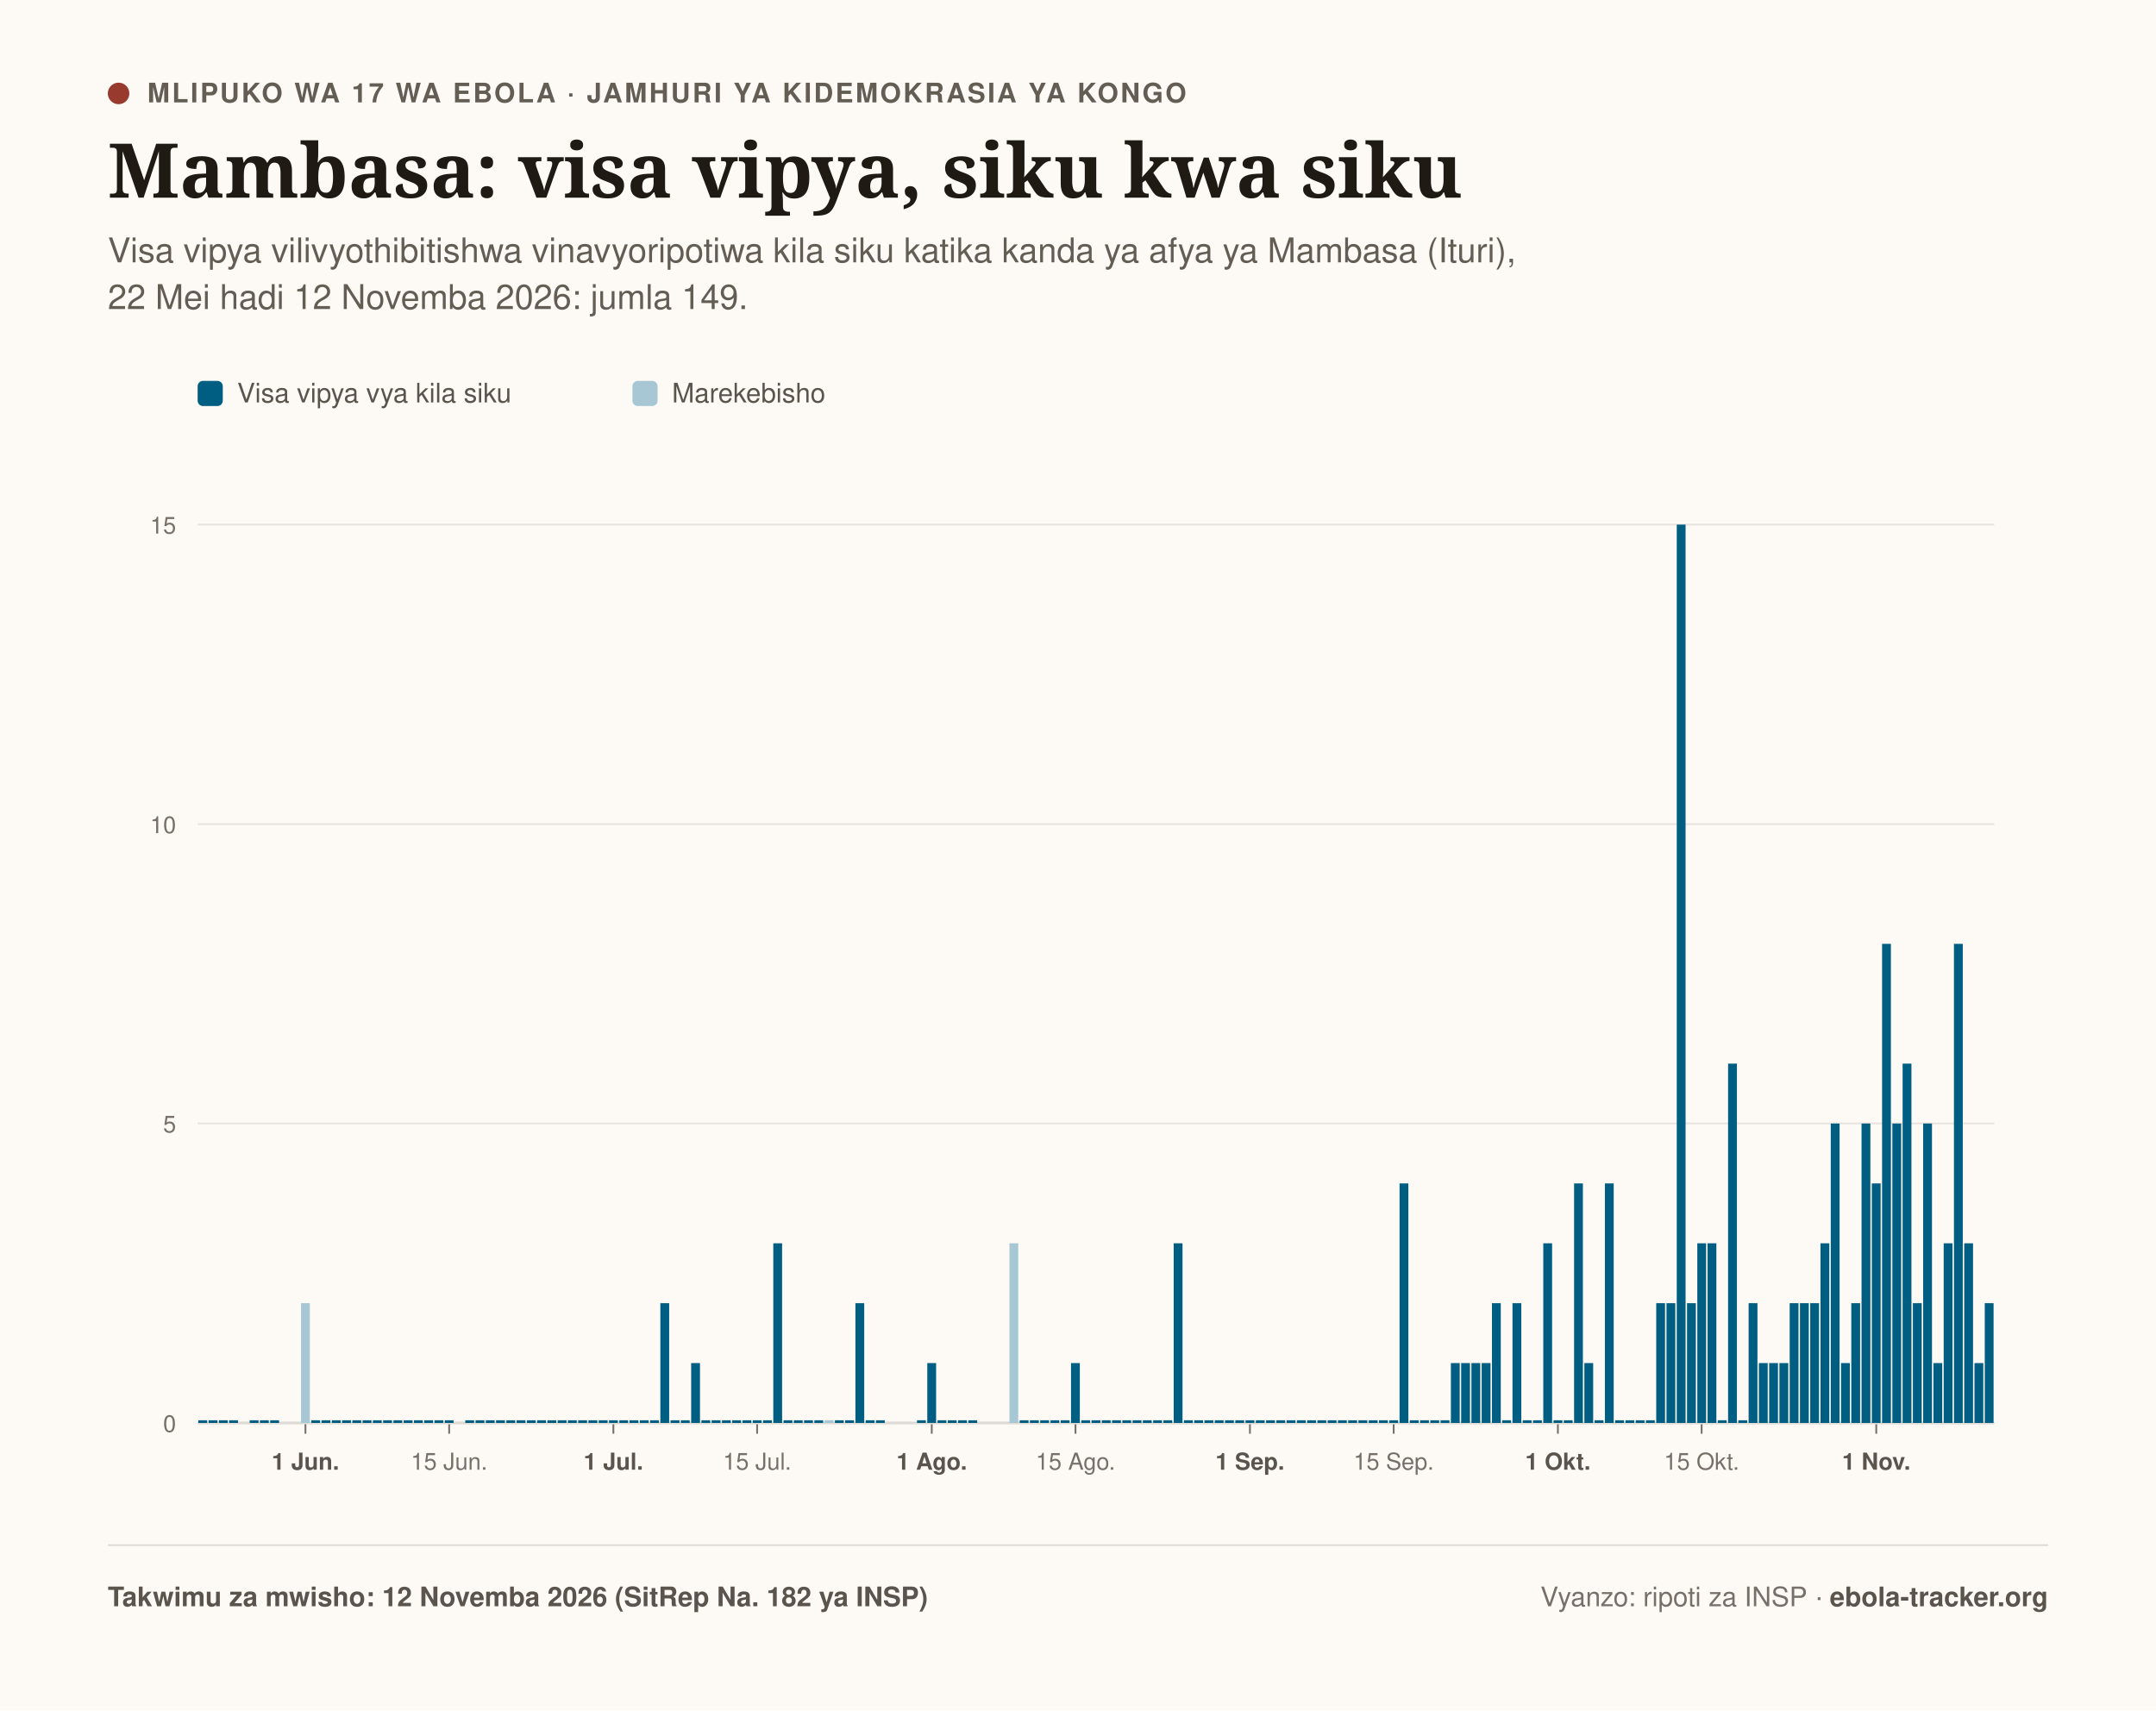
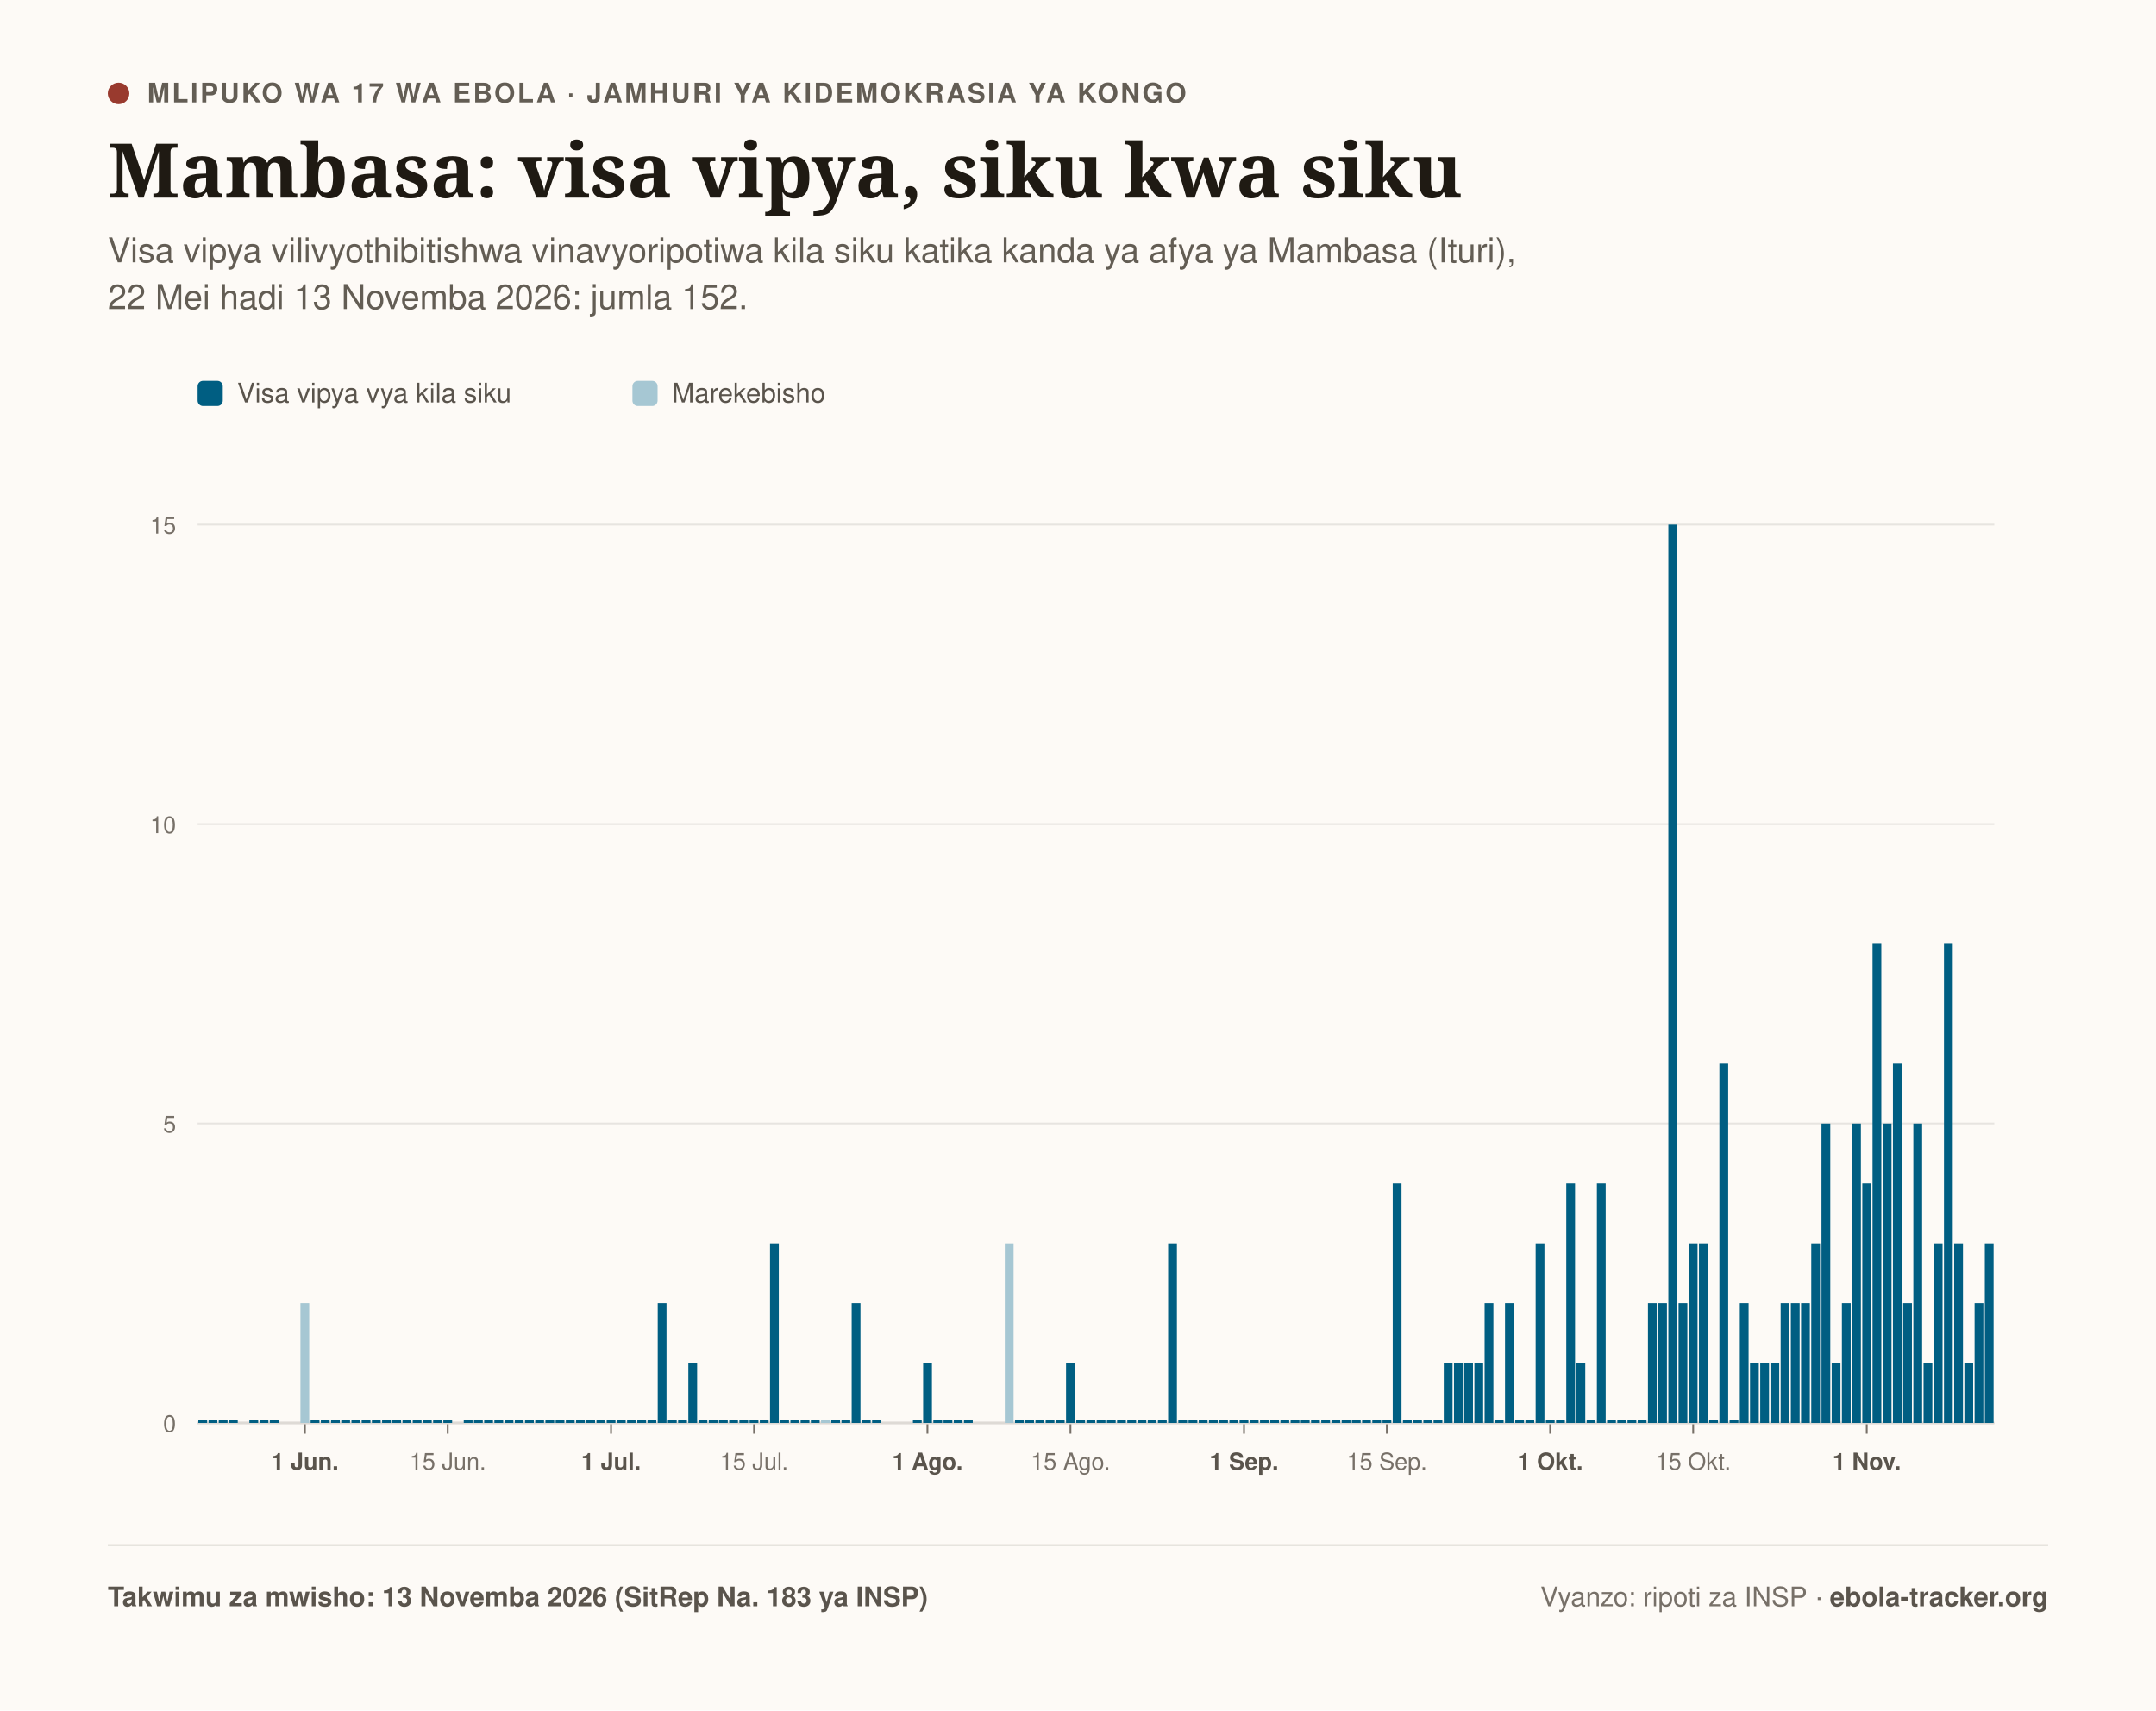
- <svg xmlns="http://www.w3.org/2000/svg" viewBox="0 0 1200 952" role="img" aria-label="Mambasa: visa vipya, siku kwa siku. Visa vipya vilivyothibitishwa vinavyoripotiwa kila siku katika kanda ya afya ya Mambasa (Ituri), 22 Mei hadi 12 Novemba 2026: jumla 149.">
+ <svg xmlns="http://www.w3.org/2000/svg" viewBox="0 0 1200 952" role="img" aria-label="Mambasa: visa vipya, siku kwa siku. Visa vipya vilivyothibitishwa vinavyoripotiwa kila siku katika kanda ya afya ya Mambasa (Ituri), 22 Mei hadi 13 Novemba 2026: jumla 152.">
  <rect width="1200" height="952" fill="#FDFAF6" />
  <circle cx="66" cy="52" r="6" fill="#993A2E" />
  <text x="82.0" y="57.0" font-family="'Public Sans',Helvetica,Arial,sans-serif" font-size="15" font-weight="700" fill="#635D54" text-anchor="start" letter-spacing=".08em">MLIPUKO WA 17 WA EBOLA · JAMHURI YA KIDEMOKRASIA YA KONGO</text>
  <text x="60.0" y="110.0" font-family="'Source Serif 4',Georgia,serif" font-size="42" font-weight="600" fill="#1F1A13" text-anchor="start">Mambasa: visa vipya, siku kwa siku</text>
  <text x="60.0" y="146.0" font-family="'Public Sans',Helvetica,Arial,sans-serif" font-size="19" font-weight="400" fill="#635D54" text-anchor="start">Visa vipya vilivyothibitishwa vinavyoripotiwa kila siku katika kanda ya afya ya Mambasa (Ituri),</text>
-   <text x="60.0" y="172.0" font-family="'Public Sans',Helvetica,Arial,sans-serif" font-size="19" font-weight="400" fill="#635D54" text-anchor="start">22 Mei hadi 12 Novemba 2026: jumla 149.</text>
+   <text x="60.0" y="172.0" font-family="'Public Sans',Helvetica,Arial,sans-serif" font-size="19" font-weight="400" fill="#635D54" text-anchor="start">22 Mei hadi 13 Novemba 2026: jumla 152.</text>
  <rect x="110" y="212" width="14" height="14" rx="3" fill="#005E82" />
  <text x="132.0" y="224.0" font-family="'Public Sans',Helvetica,Arial,sans-serif" font-size="15" font-weight="400" fill="#5A544C" text-anchor="start">Visa vipya vya kila siku</text>
  <rect x="352" y="212" width="14" height="14" rx="3" fill="#a6c7d3" />
  <text x="374.0" y="224.0" font-family="'Public Sans',Helvetica,Arial,sans-serif" font-size="15" font-weight="400" fill="#5A544C" text-anchor="start">Marekebisho</text>
  <line x1="110" x2="1110" y1="792.0" y2="792.0" stroke="#E7E4E0" />
  <text x="98.0" y="797.0" font-family="'Public Sans',Helvetica,Arial,sans-serif" font-size="13" font-weight="400" fill="#777068" text-anchor="end">0</text>
  <line x1="110" x2="1110" y1="625.3" y2="625.3" stroke="#E7E4E0" />
  <text x="98.0" y="630.3" font-family="'Public Sans',Helvetica,Arial,sans-serif" font-size="13" font-weight="400" fill="#777068" text-anchor="end">5</text>
  <line x1="110" x2="1110" y1="458.7" y2="458.7" stroke="#E7E4E0" />
  <text x="98.0" y="463.7" font-family="'Public Sans',Helvetica,Arial,sans-serif" font-size="13" font-weight="400" fill="#777068" text-anchor="end">10</text>
  <line x1="110" x2="1110" y1="292.0" y2="292.0" stroke="#E7E4E0" />
  <text x="98.0" y="297.0" font-family="'Public Sans',Helvetica,Arial,sans-serif" font-size="13" font-weight="400" fill="#777068" text-anchor="end">15</text>
-   <line x1="170.0" x2="170.0" y1="792" y2="798" stroke="#777068" />
-   <text x="170.0" y="818.0" font-family="'Public Sans',Helvetica,Arial,sans-serif" font-size="13" font-weight="600" fill="#5A544C" text-anchor="middle">1 Jun.</text>
-   <line x1="250.0" x2="250.0" y1="792" y2="798" stroke="#777068" />
-   <text x="250.0" y="818.0" font-family="'Public Sans',Helvetica,Arial,sans-serif" font-size="13" font-weight="400" fill="#777068" text-anchor="middle">15 Jun.</text>
-   <line x1="341.4" x2="341.4" y1="792" y2="798" stroke="#777068" />
-   <text x="341.4" y="818.0" font-family="'Public Sans',Helvetica,Arial,sans-serif" font-size="13" font-weight="600" fill="#5A544C" text-anchor="middle">1 Jul.</text>
-   <line x1="421.4" x2="421.4" y1="792" y2="798" stroke="#777068" />
-   <text x="421.4" y="818.0" font-family="'Public Sans',Helvetica,Arial,sans-serif" font-size="13" font-weight="400" fill="#777068" text-anchor="middle">15 Jul.</text>
-   <line x1="518.6" x2="518.6" y1="792" y2="798" stroke="#777068" />
-   <text x="518.6" y="818.0" font-family="'Public Sans',Helvetica,Arial,sans-serif" font-size="13" font-weight="600" fill="#5A544C" text-anchor="middle">1 Ago.</text>
-   <line x1="598.6" x2="598.6" y1="792" y2="798" stroke="#777068" />
-   <text x="598.6" y="818.0" font-family="'Public Sans',Helvetica,Arial,sans-serif" font-size="13" font-weight="400" fill="#777068" text-anchor="middle">15 Ago.</text>
-   <line x1="695.7" x2="695.7" y1="792" y2="798" stroke="#777068" />
-   <text x="695.7" y="818.0" font-family="'Public Sans',Helvetica,Arial,sans-serif" font-size="13" font-weight="600" fill="#5A544C" text-anchor="middle">1 Sep.</text>
-   <line x1="775.7" x2="775.7" y1="792" y2="798" stroke="#777068" />
-   <text x="775.7" y="818.0" font-family="'Public Sans',Helvetica,Arial,sans-serif" font-size="13" font-weight="400" fill="#777068" text-anchor="middle">15 Sep.</text>
-   <line x1="867.1" x2="867.1" y1="792" y2="798" stroke="#777068" />
-   <text x="867.1" y="818.0" font-family="'Public Sans',Helvetica,Arial,sans-serif" font-size="13" font-weight="600" fill="#5A544C" text-anchor="middle">1 Okt.</text>
-   <line x1="947.1" x2="947.1" y1="792" y2="798" stroke="#777068" />
-   <text x="947.1" y="818.0" font-family="'Public Sans',Helvetica,Arial,sans-serif" font-size="13" font-weight="400" fill="#777068" text-anchor="middle">15 Okt.</text>
-   <line x1="1044.3" x2="1044.3" y1="792" y2="798" stroke="#777068" />
-   <text x="1044.3" y="818.0" font-family="'Public Sans',Helvetica,Arial,sans-serif" font-size="13" font-weight="600" fill="#5A544C" text-anchor="middle">1 Nov.</text>
+   <line x1="169.7" x2="169.7" y1="792" y2="798" stroke="#777068" />
+   <text x="169.7" y="818.0" font-family="'Public Sans',Helvetica,Arial,sans-serif" font-size="13" font-weight="600" fill="#5A544C" text-anchor="middle">1 Jun.</text>
+   <line x1="249.2" x2="249.2" y1="792" y2="798" stroke="#777068" />
+   <text x="249.2" y="818.0" font-family="'Public Sans',Helvetica,Arial,sans-serif" font-size="13" font-weight="400" fill="#777068" text-anchor="middle">15 Jun.</text>
+   <line x1="340.1" x2="340.1" y1="792" y2="798" stroke="#777068" />
+   <text x="340.1" y="818.0" font-family="'Public Sans',Helvetica,Arial,sans-serif" font-size="13" font-weight="600" fill="#5A544C" text-anchor="middle">1 Jul.</text>
+   <line x1="419.7" x2="419.7" y1="792" y2="798" stroke="#777068" />
+   <text x="419.7" y="818.0" font-family="'Public Sans',Helvetica,Arial,sans-serif" font-size="13" font-weight="400" fill="#777068" text-anchor="middle">15 Jul.</text>
+   <line x1="516.2" x2="516.2" y1="792" y2="798" stroke="#777068" />
+   <text x="516.2" y="818.0" font-family="'Public Sans',Helvetica,Arial,sans-serif" font-size="13" font-weight="600" fill="#5A544C" text-anchor="middle">1 Ago.</text>
+   <line x1="595.8" x2="595.8" y1="792" y2="798" stroke="#777068" />
+   <text x="595.8" y="818.0" font-family="'Public Sans',Helvetica,Arial,sans-serif" font-size="13" font-weight="400" fill="#777068" text-anchor="middle">15 Ago.</text>
+   <line x1="692.4" x2="692.4" y1="792" y2="798" stroke="#777068" />
+   <text x="692.4" y="818.0" font-family="'Public Sans',Helvetica,Arial,sans-serif" font-size="13" font-weight="600" fill="#5A544C" text-anchor="middle">1 Sep.</text>
+   <line x1="771.9" x2="771.9" y1="792" y2="798" stroke="#777068" />
+   <text x="771.9" y="818.0" font-family="'Public Sans',Helvetica,Arial,sans-serif" font-size="13" font-weight="400" fill="#777068" text-anchor="middle">15 Sep.</text>
+   <line x1="862.8" x2="862.8" y1="792" y2="798" stroke="#777068" />
+   <text x="862.8" y="818.0" font-family="'Public Sans',Helvetica,Arial,sans-serif" font-size="13" font-weight="600" fill="#5A544C" text-anchor="middle">1 Okt.</text>
+   <line x1="942.4" x2="942.4" y1="792" y2="798" stroke="#777068" />
+   <text x="942.4" y="818.0" font-family="'Public Sans',Helvetica,Arial,sans-serif" font-size="13" font-weight="400" fill="#777068" text-anchor="middle">15 Okt.</text>
+   <line x1="1039.0" x2="1039.0" y1="792" y2="798" stroke="#777068" />
+   <text x="1039.0" y="818.0" font-family="'Public Sans',Helvetica,Arial,sans-serif" font-size="13" font-weight="600" fill="#5A544C" text-anchor="middle">1 Nov.</text>
  <line x1="110" x2="1110" y1="792" y2="792" stroke="#DEDAD5" stroke-width="1.5" />
-   <rect x="110.40" y="790.50" width="4.91" height="1.50" fill="#005E82" />
-   <rect x="116.11" y="790.50" width="4.91" height="1.50" fill="#005E82" />
-   <rect x="121.83" y="790.50" width="4.91" height="1.50" fill="#005E82" />
-   <rect x="127.54" y="790.50" width="4.91" height="1.50" fill="#005E82" />
-   <rect x="138.97" y="790.50" width="4.91" height="1.50" fill="#005E82" />
-   <rect x="144.69" y="790.50" width="4.91" height="1.50" fill="#005E82" />
-   <rect x="150.40" y="790.50" width="4.91" height="1.50" fill="#005E82" />
-   <rect x="167.54" y="725.33" width="4.91" height="66.67" fill="#a6c7d3" />
-   <rect x="173.26" y="790.50" width="4.91" height="1.50" fill="#005E82" />
-   <rect x="178.97" y="790.50" width="4.91" height="1.50" fill="#005E82" />
-   <rect x="184.69" y="790.50" width="4.91" height="1.50" fill="#005E82" />
-   <rect x="190.40" y="790.50" width="4.91" height="1.50" fill="#005E82" />
-   <rect x="196.11" y="790.50" width="4.91" height="1.50" fill="#005E82" />
-   <rect x="201.83" y="790.50" width="4.91" height="1.50" fill="#005E82" />
-   <rect x="207.54" y="790.50" width="4.91" height="1.50" fill="#005E82" />
-   <rect x="213.26" y="790.50" width="4.91" height="1.50" fill="#005E82" />
-   <rect x="218.97" y="790.50" width="4.91" height="1.50" fill="#005E82" />
-   <rect x="224.69" y="790.50" width="4.91" height="1.50" fill="#005E82" />
-   <rect x="230.40" y="790.50" width="4.91" height="1.50" fill="#005E82" />
-   <rect x="236.11" y="790.50" width="4.91" height="1.50" fill="#005E82" />
-   <rect x="241.83" y="790.50" width="4.91" height="1.50" fill="#005E82" />
-   <rect x="247.54" y="790.50" width="4.91" height="1.50" fill="#005E82" />
-   <rect x="258.97" y="790.50" width="4.91" height="1.50" fill="#005E82" />
-   <rect x="264.69" y="790.50" width="4.91" height="1.50" fill="#005E82" />
-   <rect x="270.40" y="790.50" width="4.91" height="1.50" fill="#005E82" />
-   <rect x="276.11" y="790.50" width="4.91" height="1.50" fill="#005E82" />
-   <rect x="281.83" y="790.50" width="4.91" height="1.50" fill="#005E82" />
-   <rect x="287.54" y="790.50" width="4.91" height="1.50" fill="#005E82" />
-   <rect x="293.26" y="790.50" width="4.91" height="1.50" fill="#005E82" />
-   <rect x="298.97" y="790.50" width="4.91" height="1.50" fill="#005E82" />
-   <rect x="304.69" y="790.50" width="4.91" height="1.50" fill="#005E82" />
-   <rect x="310.40" y="790.50" width="4.91" height="1.50" fill="#005E82" />
-   <rect x="316.11" y="790.50" width="4.91" height="1.50" fill="#005E82" />
-   <rect x="321.83" y="790.50" width="4.91" height="1.50" fill="#005E82" />
-   <rect x="327.54" y="790.50" width="4.91" height="1.50" fill="#005E82" />
-   <rect x="333.26" y="790.50" width="4.91" height="1.50" fill="#005E82" />
-   <rect x="338.97" y="790.50" width="4.91" height="1.50" fill="#005E82" />
-   <rect x="344.69" y="790.50" width="4.91" height="1.50" fill="#005E82" />
-   <rect x="350.40" y="790.50" width="4.91" height="1.50" fill="#005E82" />
-   <rect x="356.11" y="790.50" width="4.91" height="1.50" fill="#005E82" />
-   <rect x="361.83" y="790.50" width="4.91" height="1.50" fill="#005E82" />
-   <rect x="367.54" y="725.33" width="4.91" height="66.67" fill="#005E82" />
-   <rect x="373.26" y="790.50" width="4.91" height="1.50" fill="#005E82" />
-   <rect x="378.97" y="790.50" width="4.91" height="1.50" fill="#005E82" />
-   <rect x="384.69" y="758.67" width="4.91" height="33.33" fill="#005E82" />
-   <rect x="390.40" y="790.50" width="4.91" height="1.50" fill="#005E82" />
-   <rect x="396.11" y="790.50" width="4.91" height="1.50" fill="#005E82" />
-   <rect x="401.83" y="790.50" width="4.91" height="1.50" fill="#005E82" />
-   <rect x="407.54" y="790.50" width="4.91" height="1.50" fill="#005E82" />
-   <rect x="413.26" y="790.50" width="4.91" height="1.50" fill="#005E82" />
-   <rect x="418.97" y="790.50" width="4.91" height="1.50" fill="#005E82" />
-   <rect x="424.69" y="790.50" width="4.91" height="1.50" fill="#005E82" />
-   <rect x="430.40" y="692.00" width="4.91" height="100.00" fill="#005E82" />
-   <rect x="436.11" y="790.50" width="4.91" height="1.50" fill="#005E82" />
-   <rect x="441.83" y="790.50" width="4.91" height="1.50" fill="#005E82" />
-   <rect x="447.54" y="790.50" width="4.91" height="1.50" fill="#005E82" />
-   <rect x="453.26" y="790.50" width="4.91" height="1.50" fill="#005E82" />
-   <rect x="458.97" y="790.50" width="4.91" height="1.50" fill="#a6c7d3" />
-   <rect x="464.69" y="790.50" width="4.91" height="1.50" fill="#005E82" />
-   <rect x="470.40" y="790.50" width="4.91" height="1.50" fill="#005E82" />
-   <rect x="476.11" y="725.33" width="4.91" height="66.67" fill="#005E82" />
-   <rect x="481.83" y="790.50" width="4.91" height="1.50" fill="#005E82" />
-   <rect x="487.54" y="790.50" width="4.91" height="1.50" fill="#005E82" />
-   <rect x="510.40" y="790.50" width="4.91" height="1.50" fill="#005E82" />
-   <rect x="516.11" y="758.67" width="4.91" height="33.33" fill="#005E82" />
-   <rect x="521.83" y="790.50" width="4.91" height="1.50" fill="#005E82" />
-   <rect x="527.54" y="790.50" width="4.91" height="1.50" fill="#005E82" />
-   <rect x="533.26" y="790.50" width="4.91" height="1.50" fill="#005E82" />
-   <rect x="538.97" y="790.50" width="4.91" height="1.50" fill="#005E82" />
-   <rect x="561.83" y="692.00" width="4.91" height="100.00" fill="#a6c7d3" />
-   <rect x="567.54" y="790.50" width="4.91" height="1.50" fill="#005E82" />
-   <rect x="573.26" y="790.50" width="4.91" height="1.50" fill="#005E82" />
-   <rect x="578.97" y="790.50" width="4.91" height="1.50" fill="#005E82" />
-   <rect x="584.69" y="790.50" width="4.91" height="1.50" fill="#005E82" />
-   <rect x="590.40" y="790.50" width="4.91" height="1.50" fill="#005E82" />
-   <rect x="596.11" y="758.67" width="4.91" height="33.33" fill="#005E82" />
-   <rect x="601.83" y="790.50" width="4.91" height="1.50" fill="#005E82" />
-   <rect x="607.54" y="790.50" width="4.91" height="1.50" fill="#005E82" />
-   <rect x="613.26" y="790.50" width="4.91" height="1.50" fill="#005E82" />
-   <rect x="618.97" y="790.50" width="4.91" height="1.50" fill="#005E82" />
-   <rect x="624.69" y="790.50" width="4.91" height="1.50" fill="#005E82" />
-   <rect x="630.40" y="790.50" width="4.91" height="1.50" fill="#005E82" />
-   <rect x="636.11" y="790.50" width="4.91" height="1.50" fill="#005E82" />
-   <rect x="641.83" y="790.50" width="4.91" height="1.50" fill="#005E82" />
-   <rect x="647.54" y="790.50" width="4.91" height="1.50" fill="#005E82" />
-   <rect x="653.26" y="692.00" width="4.91" height="100.00" fill="#005E82" />
-   <rect x="658.97" y="790.50" width="4.91" height="1.50" fill="#005E82" />
-   <rect x="664.69" y="790.50" width="4.91" height="1.50" fill="#005E82" />
-   <rect x="670.40" y="790.50" width="4.91" height="1.50" fill="#005E82" />
-   <rect x="676.11" y="790.50" width="4.91" height="1.50" fill="#005E82" />
-   <rect x="681.83" y="790.50" width="4.91" height="1.50" fill="#005E82" />
-   <rect x="687.54" y="790.50" width="4.91" height="1.50" fill="#005E82" />
-   <rect x="693.26" y="790.50" width="4.91" height="1.50" fill="#005E82" />
-   <rect x="698.97" y="790.50" width="4.91" height="1.50" fill="#005E82" />
-   <rect x="704.69" y="790.50" width="4.91" height="1.50" fill="#005E82" />
-   <rect x="710.40" y="790.50" width="4.91" height="1.50" fill="#005E82" />
-   <rect x="716.11" y="790.50" width="4.91" height="1.50" fill="#005E82" />
-   <rect x="721.83" y="790.50" width="4.91" height="1.50" fill="#005E82" />
-   <rect x="727.54" y="790.50" width="4.91" height="1.50" fill="#005E82" />
-   <rect x="733.26" y="790.50" width="4.91" height="1.50" fill="#005E82" />
-   <rect x="738.97" y="790.50" width="4.91" height="1.50" fill="#005E82" />
-   <rect x="744.69" y="790.50" width="4.91" height="1.50" fill="#005E82" />
-   <rect x="750.40" y="790.50" width="4.91" height="1.50" fill="#005E82" />
-   <rect x="756.11" y="790.50" width="4.91" height="1.50" fill="#005E82" />
-   <rect x="761.83" y="790.50" width="4.91" height="1.50" fill="#005E82" />
-   <rect x="767.54" y="790.50" width="4.91" height="1.50" fill="#005E82" />
-   <rect x="773.26" y="790.50" width="4.91" height="1.50" fill="#005E82" />
-   <rect x="778.97" y="658.67" width="4.91" height="133.33" fill="#005E82" />
-   <rect x="784.69" y="790.50" width="4.91" height="1.50" fill="#005E82" />
-   <rect x="790.40" y="790.50" width="4.91" height="1.50" fill="#005E82" />
-   <rect x="796.11" y="790.50" width="4.91" height="1.50" fill="#005E82" />
-   <rect x="801.83" y="790.50" width="4.91" height="1.50" fill="#005E82" />
-   <rect x="807.54" y="758.67" width="4.91" height="33.33" fill="#005E82" />
-   <rect x="813.26" y="758.67" width="4.91" height="33.33" fill="#005E82" />
-   <rect x="818.97" y="758.67" width="4.91" height="33.33" fill="#005E82" />
-   <rect x="824.69" y="758.67" width="4.91" height="33.33" fill="#005E82" />
-   <rect x="830.40" y="725.33" width="4.91" height="66.67" fill="#005E82" />
-   <rect x="836.11" y="790.50" width="4.91" height="1.50" fill="#005E82" />
-   <rect x="841.83" y="725.33" width="4.91" height="66.67" fill="#005E82" />
-   <rect x="847.54" y="790.50" width="4.91" height="1.50" fill="#005E82" />
-   <rect x="853.26" y="790.50" width="4.91" height="1.50" fill="#005E82" />
-   <rect x="858.97" y="692.00" width="4.91" height="100.00" fill="#005E82" />
-   <rect x="864.69" y="790.50" width="4.91" height="1.50" fill="#005E82" />
-   <rect x="870.40" y="790.50" width="4.91" height="1.50" fill="#005E82" />
-   <rect x="876.11" y="658.67" width="4.91" height="133.33" fill="#005E82" />
-   <rect x="881.83" y="758.67" width="4.91" height="33.33" fill="#005E82" />
-   <rect x="887.54" y="790.50" width="4.91" height="1.50" fill="#005E82" />
-   <rect x="893.26" y="658.67" width="4.91" height="133.33" fill="#005E82" />
-   <rect x="898.97" y="790.50" width="4.91" height="1.50" fill="#005E82" />
-   <rect x="904.69" y="790.50" width="4.91" height="1.50" fill="#005E82" />
-   <rect x="910.40" y="790.50" width="4.91" height="1.50" fill="#005E82" />
-   <rect x="916.11" y="790.50" width="4.91" height="1.50" fill="#005E82" />
-   <rect x="921.83" y="725.33" width="4.91" height="66.67" fill="#005E82" />
-   <rect x="927.54" y="725.33" width="4.91" height="66.67" fill="#005E82" />
-   <rect x="933.26" y="292.00" width="4.91" height="500.00" fill="#005E82" />
-   <rect x="938.97" y="725.33" width="4.91" height="66.67" fill="#005E82" />
-   <rect x="944.69" y="692.00" width="4.91" height="100.00" fill="#005E82" />
-   <rect x="950.40" y="692.00" width="4.91" height="100.00" fill="#005E82" />
-   <rect x="956.11" y="790.50" width="4.91" height="1.50" fill="#005E82" />
-   <rect x="961.83" y="592.00" width="4.91" height="200.00" fill="#005E82" />
-   <rect x="967.54" y="790.50" width="4.91" height="1.50" fill="#005E82" />
-   <rect x="973.26" y="725.33" width="4.91" height="66.67" fill="#005E82" />
-   <rect x="978.97" y="758.67" width="4.91" height="33.33" fill="#005E82" />
-   <rect x="984.69" y="758.67" width="4.91" height="33.33" fill="#005E82" />
-   <rect x="990.40" y="758.67" width="4.91" height="33.33" fill="#005E82" />
-   <rect x="996.11" y="725.33" width="4.91" height="66.67" fill="#005E82" />
-   <rect x="1001.83" y="725.33" width="4.91" height="66.67" fill="#005E82" />
-   <rect x="1007.54" y="725.33" width="4.91" height="66.67" fill="#005E82" />
-   <rect x="1013.26" y="692.00" width="4.91" height="100.00" fill="#005E82" />
-   <rect x="1018.97" y="625.33" width="4.91" height="166.67" fill="#005E82" />
-   <rect x="1024.69" y="758.67" width="4.91" height="33.33" fill="#005E82" />
-   <rect x="1030.40" y="725.33" width="4.91" height="66.67" fill="#005E82" />
-   <rect x="1036.11" y="625.33" width="4.91" height="166.67" fill="#005E82" />
-   <rect x="1041.83" y="658.67" width="4.91" height="133.33" fill="#005E82" />
-   <rect x="1047.54" y="525.33" width="4.91" height="266.67" fill="#005E82" />
-   <rect x="1053.26" y="625.33" width="4.91" height="166.67" fill="#005E82" />
-   <rect x="1058.97" y="592.00" width="4.91" height="200.00" fill="#005E82" />
-   <rect x="1064.69" y="725.33" width="4.91" height="66.67" fill="#005E82" />
-   <rect x="1070.40" y="625.33" width="4.91" height="166.67" fill="#005E82" />
-   <rect x="1076.11" y="758.67" width="4.91" height="33.33" fill="#005E82" />
-   <rect x="1081.83" y="692.00" width="4.91" height="100.00" fill="#005E82" />
-   <rect x="1087.54" y="525.33" width="4.91" height="266.67" fill="#005E82" />
-   <rect x="1093.26" y="692.00" width="4.91" height="100.00" fill="#005E82" />
-   <rect x="1098.97" y="758.67" width="4.91" height="33.33" fill="#005E82" />
-   <rect x="1104.69" y="725.33" width="4.91" height="66.67" fill="#005E82" />
+   <rect x="110.40" y="790.50" width="4.89" height="1.50" fill="#005E82" />
+   <rect x="116.08" y="790.50" width="4.89" height="1.50" fill="#005E82" />
+   <rect x="121.76" y="790.50" width="4.89" height="1.50" fill="#005E82" />
+   <rect x="127.44" y="790.50" width="4.89" height="1.50" fill="#005E82" />
+   <rect x="138.81" y="790.50" width="4.89" height="1.50" fill="#005E82" />
+   <rect x="144.49" y="790.50" width="4.89" height="1.50" fill="#005E82" />
+   <rect x="150.17" y="790.50" width="4.89" height="1.50" fill="#005E82" />
+   <rect x="167.22" y="725.33" width="4.89" height="66.67" fill="#a6c7d3" />
+   <rect x="172.90" y="790.50" width="4.89" height="1.50" fill="#005E82" />
+   <rect x="178.58" y="790.50" width="4.89" height="1.50" fill="#005E82" />
+   <rect x="184.26" y="790.50" width="4.89" height="1.50" fill="#005E82" />
+   <rect x="189.94" y="790.50" width="4.89" height="1.50" fill="#005E82" />
+   <rect x="195.62" y="790.50" width="4.89" height="1.50" fill="#005E82" />
+   <rect x="201.31" y="790.50" width="4.89" height="1.50" fill="#005E82" />
+   <rect x="206.99" y="790.50" width="4.89" height="1.50" fill="#005E82" />
+   <rect x="212.67" y="790.50" width="4.89" height="1.50" fill="#005E82" />
+   <rect x="218.35" y="790.50" width="4.89" height="1.50" fill="#005E82" />
+   <rect x="224.03" y="790.50" width="4.89" height="1.50" fill="#005E82" />
+   <rect x="229.72" y="790.50" width="4.89" height="1.50" fill="#005E82" />
+   <rect x="235.40" y="790.50" width="4.89" height="1.50" fill="#005E82" />
+   <rect x="241.08" y="790.50" width="4.89" height="1.50" fill="#005E82" />
+   <rect x="246.76" y="790.50" width="4.89" height="1.50" fill="#005E82" />
+   <rect x="258.12" y="790.50" width="4.89" height="1.50" fill="#005E82" />
+   <rect x="263.81" y="790.50" width="4.89" height="1.50" fill="#005E82" />
+   <rect x="269.49" y="790.50" width="4.89" height="1.50" fill="#005E82" />
+   <rect x="275.17" y="790.50" width="4.89" height="1.50" fill="#005E82" />
+   <rect x="280.85" y="790.50" width="4.89" height="1.50" fill="#005E82" />
+   <rect x="286.53" y="790.50" width="4.89" height="1.50" fill="#005E82" />
+   <rect x="292.22" y="790.50" width="4.89" height="1.50" fill="#005E82" />
+   <rect x="297.90" y="790.50" width="4.89" height="1.50" fill="#005E82" />
+   <rect x="303.58" y="790.50" width="4.89" height="1.50" fill="#005E82" />
+   <rect x="309.26" y="790.50" width="4.89" height="1.50" fill="#005E82" />
+   <rect x="314.94" y="790.50" width="4.89" height="1.50" fill="#005E82" />
+   <rect x="320.62" y="790.50" width="4.89" height="1.50" fill="#005E82" />
+   <rect x="326.31" y="790.50" width="4.89" height="1.50" fill="#005E82" />
+   <rect x="331.99" y="790.50" width="4.89" height="1.50" fill="#005E82" />
+   <rect x="337.67" y="790.50" width="4.89" height="1.50" fill="#005E82" />
+   <rect x="343.35" y="790.50" width="4.89" height="1.50" fill="#005E82" />
+   <rect x="349.03" y="790.50" width="4.89" height="1.50" fill="#005E82" />
+   <rect x="354.72" y="790.50" width="4.89" height="1.50" fill="#005E82" />
+   <rect x="360.40" y="790.50" width="4.89" height="1.50" fill="#005E82" />
+   <rect x="366.08" y="725.33" width="4.89" height="66.67" fill="#005E82" />
+   <rect x="371.76" y="790.50" width="4.89" height="1.50" fill="#005E82" />
+   <rect x="377.44" y="790.50" width="4.89" height="1.50" fill="#005E82" />
+   <rect x="383.12" y="758.67" width="4.89" height="33.33" fill="#005E82" />
+   <rect x="388.81" y="790.50" width="4.89" height="1.50" fill="#005E82" />
+   <rect x="394.49" y="790.50" width="4.89" height="1.50" fill="#005E82" />
+   <rect x="400.17" y="790.50" width="4.89" height="1.50" fill="#005E82" />
+   <rect x="405.85" y="790.50" width="4.89" height="1.50" fill="#005E82" />
+   <rect x="411.53" y="790.50" width="4.89" height="1.50" fill="#005E82" />
+   <rect x="417.22" y="790.50" width="4.89" height="1.50" fill="#005E82" />
+   <rect x="422.90" y="790.50" width="4.89" height="1.50" fill="#005E82" />
+   <rect x="428.58" y="692.00" width="4.89" height="100.00" fill="#005E82" />
+   <rect x="434.26" y="790.50" width="4.89" height="1.50" fill="#005E82" />
+   <rect x="439.94" y="790.50" width="4.89" height="1.50" fill="#005E82" />
+   <rect x="445.62" y="790.50" width="4.89" height="1.50" fill="#005E82" />
+   <rect x="451.31" y="790.50" width="4.89" height="1.50" fill="#005E82" />
+   <rect x="456.99" y="790.50" width="4.89" height="1.50" fill="#a6c7d3" />
+   <rect x="462.67" y="790.50" width="4.89" height="1.50" fill="#005E82" />
+   <rect x="468.35" y="790.50" width="4.89" height="1.50" fill="#005E82" />
+   <rect x="474.03" y="725.33" width="4.89" height="66.67" fill="#005E82" />
+   <rect x="479.72" y="790.50" width="4.89" height="1.50" fill="#005E82" />
+   <rect x="485.40" y="790.50" width="4.89" height="1.50" fill="#005E82" />
+   <rect x="508.12" y="790.50" width="4.89" height="1.50" fill="#005E82" />
+   <rect x="513.81" y="758.67" width="4.89" height="33.33" fill="#005E82" />
+   <rect x="519.49" y="790.50" width="4.89" height="1.50" fill="#005E82" />
+   <rect x="525.17" y="790.50" width="4.89" height="1.50" fill="#005E82" />
+   <rect x="530.85" y="790.50" width="4.89" height="1.50" fill="#005E82" />
+   <rect x="536.53" y="790.50" width="4.89" height="1.50" fill="#005E82" />
+   <rect x="559.26" y="692.00" width="4.89" height="100.00" fill="#a6c7d3" />
+   <rect x="564.94" y="790.50" width="4.89" height="1.50" fill="#005E82" />
+   <rect x="570.62" y="790.50" width="4.89" height="1.50" fill="#005E82" />
+   <rect x="576.31" y="790.50" width="4.89" height="1.50" fill="#005E82" />
+   <rect x="581.99" y="790.50" width="4.89" height="1.50" fill="#005E82" />
+   <rect x="587.67" y="790.50" width="4.89" height="1.50" fill="#005E82" />
+   <rect x="593.35" y="758.67" width="4.89" height="33.33" fill="#005E82" />
+   <rect x="599.03" y="790.50" width="4.89" height="1.50" fill="#005E82" />
+   <rect x="604.72" y="790.50" width="4.89" height="1.50" fill="#005E82" />
+   <rect x="610.40" y="790.50" width="4.89" height="1.50" fill="#005E82" />
+   <rect x="616.08" y="790.50" width="4.89" height="1.50" fill="#005E82" />
+   <rect x="621.76" y="790.50" width="4.89" height="1.50" fill="#005E82" />
+   <rect x="627.44" y="790.50" width="4.89" height="1.50" fill="#005E82" />
+   <rect x="633.12" y="790.50" width="4.89" height="1.50" fill="#005E82" />
+   <rect x="638.81" y="790.50" width="4.89" height="1.50" fill="#005E82" />
+   <rect x="644.49" y="790.50" width="4.89" height="1.50" fill="#005E82" />
+   <rect x="650.17" y="692.00" width="4.89" height="100.00" fill="#005E82" />
+   <rect x="655.85" y="790.50" width="4.89" height="1.50" fill="#005E82" />
+   <rect x="661.53" y="790.50" width="4.89" height="1.50" fill="#005E82" />
+   <rect x="667.22" y="790.50" width="4.89" height="1.50" fill="#005E82" />
+   <rect x="672.90" y="790.50" width="4.89" height="1.50" fill="#005E82" />
+   <rect x="678.58" y="790.50" width="4.89" height="1.50" fill="#005E82" />
+   <rect x="684.26" y="790.50" width="4.89" height="1.50" fill="#005E82" />
+   <rect x="689.94" y="790.50" width="4.89" height="1.50" fill="#005E82" />
+   <rect x="695.62" y="790.50" width="4.89" height="1.50" fill="#005E82" />
+   <rect x="701.31" y="790.50" width="4.89" height="1.50" fill="#005E82" />
+   <rect x="706.99" y="790.50" width="4.89" height="1.50" fill="#005E82" />
+   <rect x="712.67" y="790.50" width="4.89" height="1.50" fill="#005E82" />
+   <rect x="718.35" y="790.50" width="4.89" height="1.50" fill="#005E82" />
+   <rect x="724.03" y="790.50" width="4.89" height="1.50" fill="#005E82" />
+   <rect x="729.72" y="790.50" width="4.89" height="1.50" fill="#005E82" />
+   <rect x="735.40" y="790.50" width="4.89" height="1.50" fill="#005E82" />
+   <rect x="741.08" y="790.50" width="4.89" height="1.50" fill="#005E82" />
+   <rect x="746.76" y="790.50" width="4.89" height="1.50" fill="#005E82" />
+   <rect x="752.44" y="790.50" width="4.89" height="1.50" fill="#005E82" />
+   <rect x="758.12" y="790.50" width="4.89" height="1.50" fill="#005E82" />
+   <rect x="763.81" y="790.50" width="4.89" height="1.50" fill="#005E82" />
+   <rect x="769.49" y="790.50" width="4.89" height="1.50" fill="#005E82" />
+   <rect x="775.17" y="658.67" width="4.89" height="133.33" fill="#005E82" />
+   <rect x="780.85" y="790.50" width="4.89" height="1.50" fill="#005E82" />
+   <rect x="786.53" y="790.50" width="4.89" height="1.50" fill="#005E82" />
+   <rect x="792.22" y="790.50" width="4.89" height="1.50" fill="#005E82" />
+   <rect x="797.90" y="790.50" width="4.89" height="1.50" fill="#005E82" />
+   <rect x="803.58" y="758.67" width="4.89" height="33.33" fill="#005E82" />
+   <rect x="809.26" y="758.67" width="4.89" height="33.33" fill="#005E82" />
+   <rect x="814.94" y="758.67" width="4.89" height="33.33" fill="#005E82" />
+   <rect x="820.62" y="758.67" width="4.89" height="33.33" fill="#005E82" />
+   <rect x="826.31" y="725.33" width="4.89" height="66.67" fill="#005E82" />
+   <rect x="831.99" y="790.50" width="4.89" height="1.50" fill="#005E82" />
+   <rect x="837.67" y="725.33" width="4.89" height="66.67" fill="#005E82" />
+   <rect x="843.35" y="790.50" width="4.89" height="1.50" fill="#005E82" />
+   <rect x="849.03" y="790.50" width="4.89" height="1.50" fill="#005E82" />
+   <rect x="854.72" y="692.00" width="4.89" height="100.00" fill="#005E82" />
+   <rect x="860.40" y="790.50" width="4.89" height="1.50" fill="#005E82" />
+   <rect x="866.08" y="790.50" width="4.89" height="1.50" fill="#005E82" />
+   <rect x="871.76" y="658.67" width="4.89" height="133.33" fill="#005E82" />
+   <rect x="877.44" y="758.67" width="4.89" height="33.33" fill="#005E82" />
+   <rect x="883.12" y="790.50" width="4.89" height="1.50" fill="#005E82" />
+   <rect x="888.81" y="658.67" width="4.89" height="133.33" fill="#005E82" />
+   <rect x="894.49" y="790.50" width="4.89" height="1.50" fill="#005E82" />
+   <rect x="900.17" y="790.50" width="4.89" height="1.50" fill="#005E82" />
+   <rect x="905.85" y="790.50" width="4.89" height="1.50" fill="#005E82" />
+   <rect x="911.53" y="790.50" width="4.89" height="1.50" fill="#005E82" />
+   <rect x="917.22" y="725.33" width="4.89" height="66.67" fill="#005E82" />
+   <rect x="922.90" y="725.33" width="4.89" height="66.67" fill="#005E82" />
+   <rect x="928.58" y="292.00" width="4.89" height="500.00" fill="#005E82" />
+   <rect x="934.26" y="725.33" width="4.89" height="66.67" fill="#005E82" />
+   <rect x="939.94" y="692.00" width="4.89" height="100.00" fill="#005E82" />
+   <rect x="945.62" y="692.00" width="4.89" height="100.00" fill="#005E82" />
+   <rect x="951.31" y="790.50" width="4.89" height="1.50" fill="#005E82" />
+   <rect x="956.99" y="592.00" width="4.89" height="200.00" fill="#005E82" />
+   <rect x="962.67" y="790.50" width="4.89" height="1.50" fill="#005E82" />
+   <rect x="968.35" y="725.33" width="4.89" height="66.67" fill="#005E82" />
+   <rect x="974.03" y="758.67" width="4.89" height="33.33" fill="#005E82" />
+   <rect x="979.72" y="758.67" width="4.89" height="33.33" fill="#005E82" />
+   <rect x="985.40" y="758.67" width="4.89" height="33.33" fill="#005E82" />
+   <rect x="991.08" y="725.33" width="4.89" height="66.67" fill="#005E82" />
+   <rect x="996.76" y="725.33" width="4.89" height="66.67" fill="#005E82" />
+   <rect x="1002.44" y="725.33" width="4.89" height="66.67" fill="#005E82" />
+   <rect x="1008.12" y="692.00" width="4.89" height="100.00" fill="#005E82" />
+   <rect x="1013.81" y="625.33" width="4.89" height="166.67" fill="#005E82" />
+   <rect x="1019.49" y="758.67" width="4.89" height="33.33" fill="#005E82" />
+   <rect x="1025.17" y="725.33" width="4.89" height="66.67" fill="#005E82" />
+   <rect x="1030.85" y="625.33" width="4.89" height="166.67" fill="#005E82" />
+   <rect x="1036.53" y="658.67" width="4.89" height="133.33" fill="#005E82" />
+   <rect x="1042.22" y="525.33" width="4.89" height="266.67" fill="#005E82" />
+   <rect x="1047.90" y="625.33" width="4.89" height="166.67" fill="#005E82" />
+   <rect x="1053.58" y="592.00" width="4.89" height="200.00" fill="#005E82" />
+   <rect x="1059.26" y="725.33" width="4.89" height="66.67" fill="#005E82" />
+   <rect x="1064.94" y="625.33" width="4.89" height="166.67" fill="#005E82" />
+   <rect x="1070.62" y="758.67" width="4.89" height="33.33" fill="#005E82" />
+   <rect x="1076.31" y="692.00" width="4.89" height="100.00" fill="#005E82" />
+   <rect x="1081.99" y="525.33" width="4.89" height="266.67" fill="#005E82" />
+   <rect x="1087.67" y="692.00" width="4.89" height="100.00" fill="#005E82" />
+   <rect x="1093.35" y="758.67" width="4.89" height="33.33" fill="#005E82" />
+   <rect x="1099.03" y="725.33" width="4.89" height="66.67" fill="#005E82" />
+   <rect x="1104.72" y="692.00" width="4.89" height="100.00" fill="#005E82" />
  <line x1="60" x2="1140" y1="860" y2="860" stroke="#DEDAD5" />
-   <text x="60.0" y="894.0" font-family="'Public Sans',Helvetica,Arial,sans-serif" font-size="15" font-weight="600" fill="#5A544C" text-anchor="start">Takwimu za mwisho: 12 Novemba 2026 (SitRep Na. 182 ya INSP)</text>
+   <text x="60.0" y="894.0" font-family="'Public Sans',Helvetica,Arial,sans-serif" font-size="15" font-weight="600" fill="#5A544C" text-anchor="start">Takwimu za mwisho: 13 Novemba 2026 (SitRep Na. 183 ya INSP)</text>
  <text x="1140" y="894" text-anchor="end" font-family="'Public Sans',Helvetica,Arial,sans-serif" font-size="15" fill="#777068">Vyanzo: ripoti za INSP · <tspan font-weight="700" fill="#5A544C">ebola-tracker.org</tspan>
  </text>
</svg>
